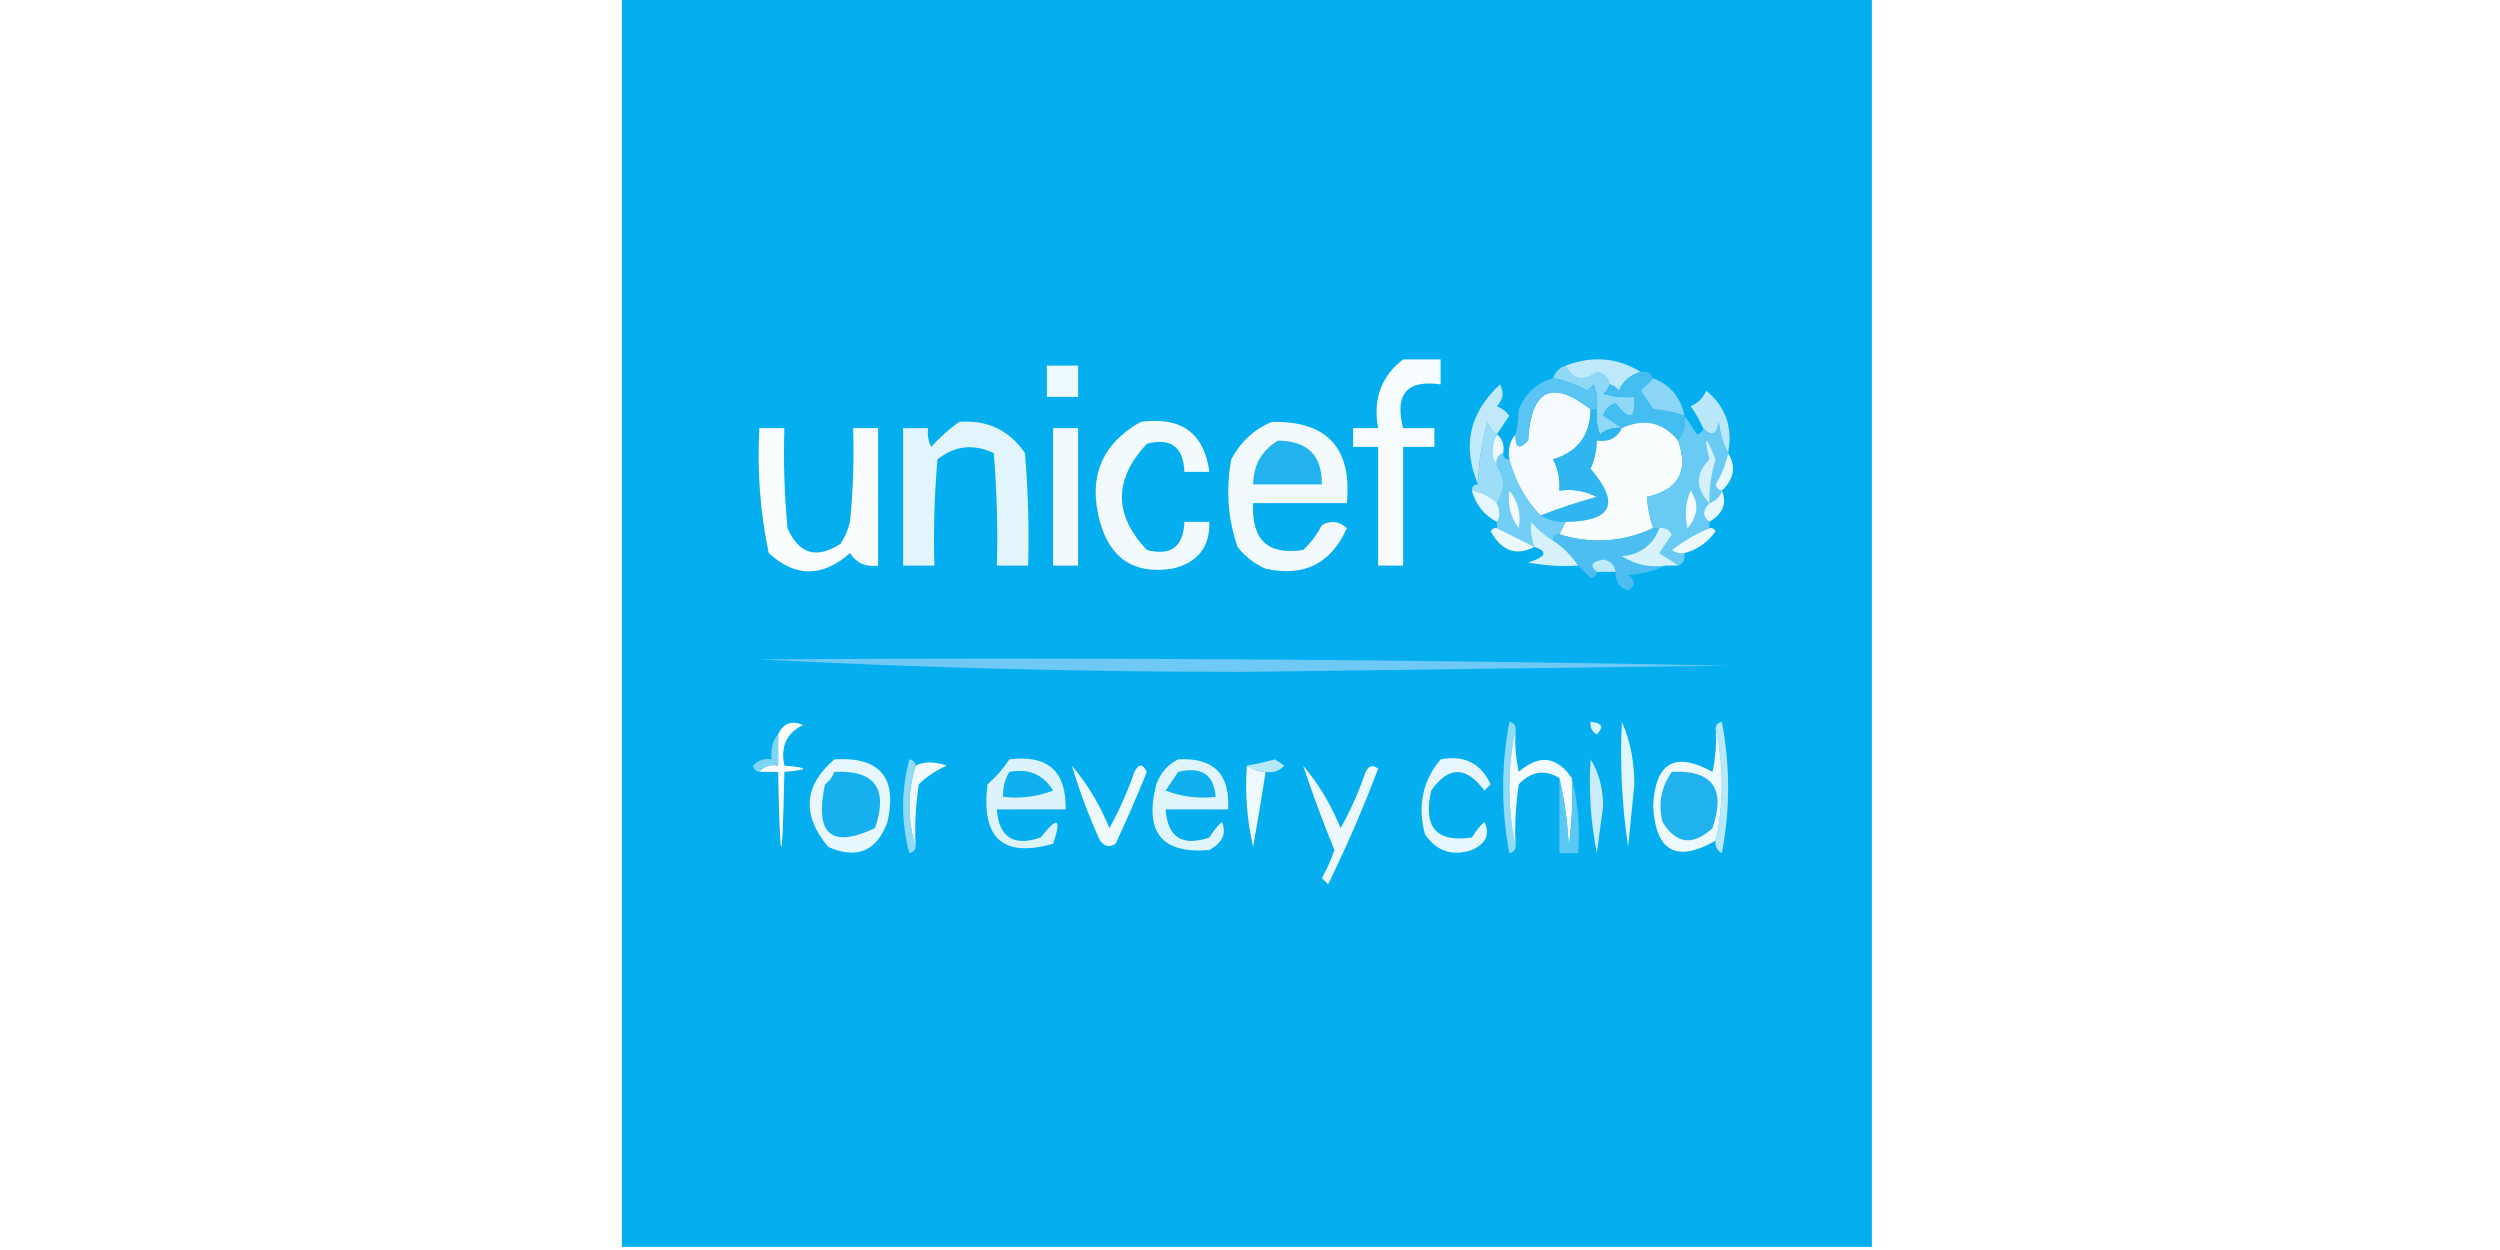
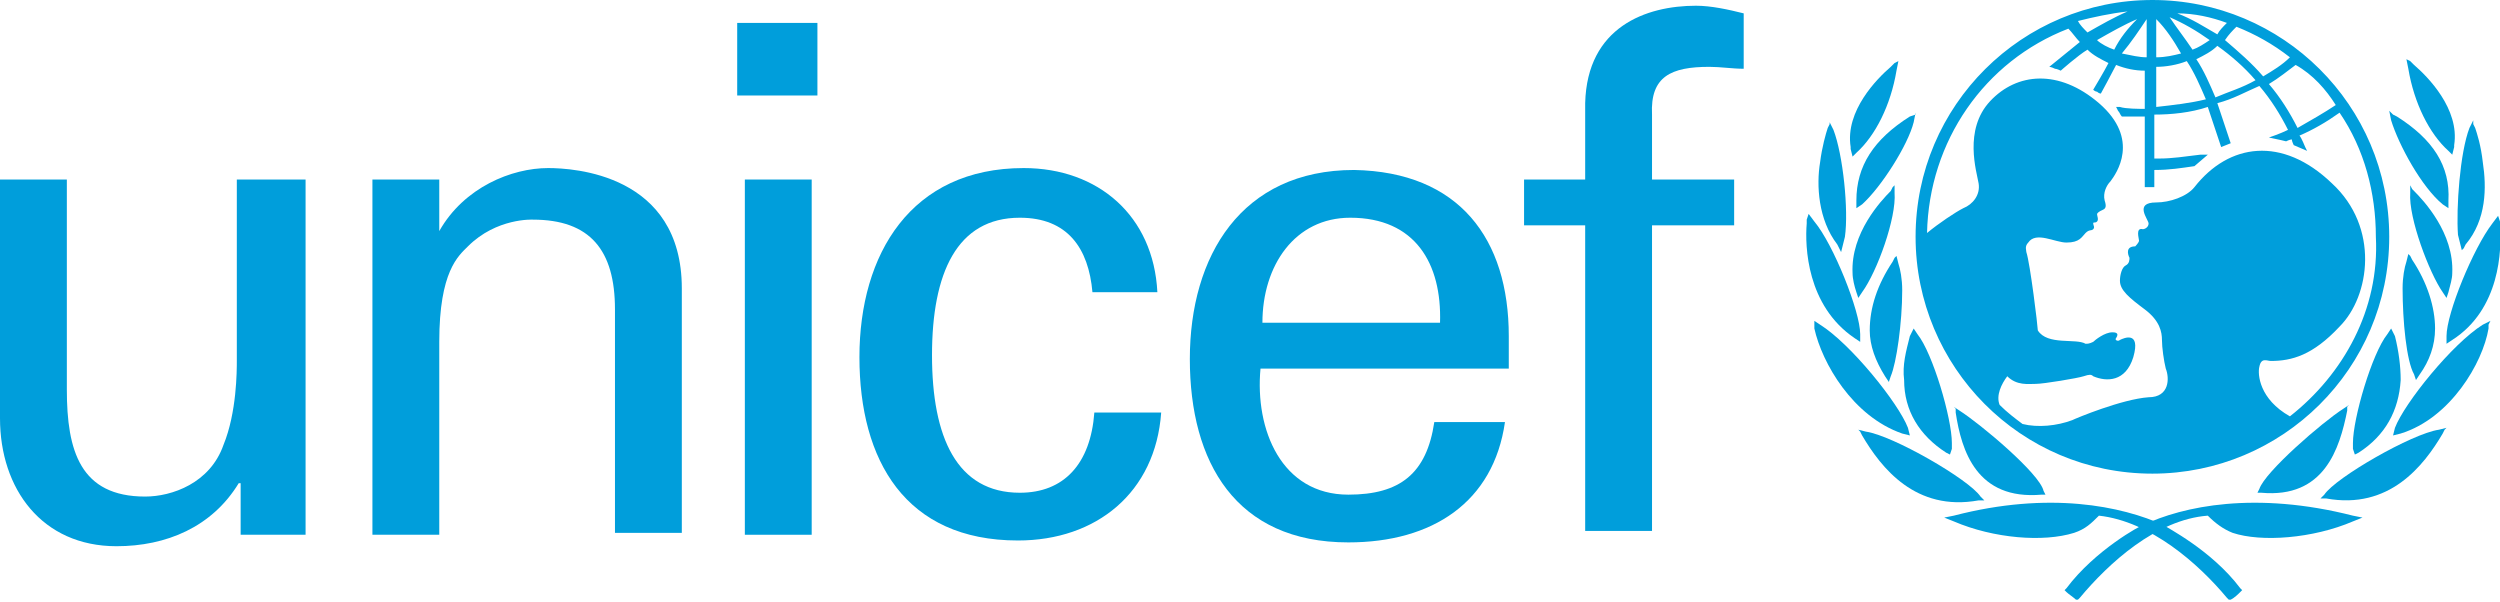
- <svg xmlns="http://www.w3.org/2000/svg" version="1.1" width="400px" height="200px" style="shape-rendering:geometricPrecision; text-rendering:geometricPrecision; image-rendering:optimizeQuality; fill-rule:evenodd; clip-rule:evenodd">
-   <g>
-     <path style="opacity:1" fill="#04aeef" d="M 99.5,-0.5 C 166.167,-0.5 232.833,-0.5 299.5,-0.5C 299.5,66.167 299.5,132.833 299.5,199.5C 232.833,199.5 166.167,199.5 99.5,199.5C 99.5,132.833 99.5,66.167 99.5,-0.5 Z" />
-   </g>
-   <g>
-     <path style="opacity:1" fill="#f7fcfe" d="M 224.5,57.5 C 226.5,57.5 228.5,57.5 230.5,57.5C 230.5,58.833 230.5,60.167 230.5,61.5C 225.094,60.735 223.094,63.069 224.5,68.5C 226.167,68.5 227.833,68.5 229.5,68.5C 229.5,69.5 229.5,70.5 229.5,71.5C 227.833,71.5 226.167,71.5 224.5,71.5C 224.5,77.833 224.5,84.167 224.5,90.5C 223.167,90.5 221.833,90.5 220.5,90.5C 220.5,84.167 220.5,77.833 220.5,71.5C 219.167,71.5 217.833,71.5 216.5,71.5C 216.5,70.5 216.5,69.5 216.5,68.5C 217.833,68.5 219.167,68.5 220.5,68.5C 219.656,63.862 220.989,60.195 224.5,57.5 Z" />
-   </g>
-   <g>
-     <path style="opacity:1" fill="#edf9fd" d="M 167.5,58.5 C 169.167,58.5 170.833,58.5 172.5,58.5C 172.5,60.167 172.5,61.833 172.5,63.5C 170.833,63.5 169.167,63.5 167.5,63.5C 167.5,61.833 167.5,60.167 167.5,58.5 Z" />
-   </g>
-   <g>
-     <path style="opacity:1" fill="#8fd9f7" d="M 250.5,58.5 C 251.654,60.803 253.321,61.137 255.5,59.5C 256.713,59.747 257.38,60.414 257.5,61.5C 257.389,62.117 257.056,62.617 256.5,63C 258.134,63.493 259.801,63.66 261.5,63.5C 261.738,67.099 260.738,67.433 258.5,64.5C 257.5,64.833 256.833,65.5 256.5,66.5C 257.602,67.176 258.602,67.842 259.5,68.5C 258.178,68.33 257.011,68.663 256,69.5C 255.51,68.207 255.343,66.873 255.5,65.5C 255.657,64.127 255.49,62.793 255,61.5C 254.667,61.833 254.333,62.167 254,62.5C 252.275,61.536 250.441,60.869 248.5,60.5C 248.833,59.5 249.5,58.833 250.5,58.5 Z" />
-   </g>
-   <g>
-     <path style="opacity:1" fill="#bee9fa" d="M 262.5,59.5 C 260.887,59.944 259.72,60.944 259,62.5C 258.617,61.944 258.117,61.611 257.5,61.5C 257.38,60.414 256.713,59.747 255.5,59.5C 253.321,61.137 251.654,60.803 250.5,58.5C 254.794,56.874 258.794,57.208 262.5,59.5 Z" />
-   </g>
-   <g>
-     <path style="opacity:1" fill="#f5fbfe" d="M 254.5,65.5 C 254.431,69.647 252.431,72.313 248.5,73.5C 249.309,75.071 249.643,76.738 249.5,78.5C 251.604,78.201 253.604,78.534 255.5,79.5C 252.344,80.384 249.344,81.384 246.5,82.5C 244.074,79.987 242.408,76.987 241.5,73.5C 241.232,71.901 241.566,70.568 242.5,69.5C 242.389,71.648 243.056,71.981 244.5,70.5C 244.973,62.3 248.306,60.634 254.5,65.5 Z" />
-   </g>
-   <g>
-     <path style="opacity:1" fill="#8cd5f6" d="M 264.5,60.5 C 267.261,61.593 268.927,63.593 269.5,66.5C 267.795,65.912 266.128,65.579 264.5,65.5C 263.833,64.5 263.167,63.5 262.5,62.5C 263.243,61.818 263.909,61.151 264.5,60.5 Z" />
-   </g>
-   <g>
-     <path style="opacity:1" fill="#2fb5f0" d="M 254.5,65.5 C 254.833,65.5 255.167,65.5 255.5,65.5C 255.343,66.873 255.51,68.207 256,69.5C 257.011,68.663 258.178,68.33 259.5,68.5C 258.713,70.104 257.38,70.771 255.5,70.5C 255.481,72.06 255.148,73.56 254.5,75C 259.293,80.583 257.96,83.417 250.5,83.5C 249.041,83.567 247.708,83.234 246.5,82.5C 249.344,81.384 252.344,80.384 255.5,79.5C 253.604,78.534 251.604,78.201 249.5,78.5C 249.643,76.738 249.309,75.071 248.5,73.5C 252.431,72.313 254.431,69.647 254.5,65.5 Z" />
-   </g>
-   <g>
-     <path style="opacity:1" fill="#c1e9fa" d="M 239.5,69.5 C 238.778,69.082 238.278,68.416 238,67.5C 237.04,71.056 236.54,74.389 236.5,77.5C 233.904,71.43 235.07,66.097 240,61.5C 240.684,62.784 240.517,63.95 239.5,65C 240.308,65.308 240.975,65.808 241.5,66.5C 240.807,67.518 240.141,68.518 239.5,69.5 Z" />
-   </g>
-   <g>
-     <path style="opacity:1" fill="#44bdf1" d="M 262.5,59.5 C 263.492,59.328 264.158,59.662 264.5,60.5C 263.909,61.151 263.243,61.818 262.5,62.5C 263.167,63.5 263.833,64.5 264.5,65.5C 266.128,65.579 267.795,65.912 269.5,66.5C 269.768,68.099 269.434,69.432 268.5,70.5C 266.056,67.544 263.056,66.877 259.5,68.5C 258.602,67.842 257.602,67.176 256.5,66.5C 256.833,65.5 257.5,64.833 258.5,64.5C 260.738,67.433 261.738,67.099 261.5,63.5C 259.801,63.66 258.134,63.493 256.5,63C 257.056,62.617 257.389,62.117 257.5,61.5C 258.117,61.611 258.617,61.944 259,62.5C 259.72,60.944 260.887,59.944 262.5,59.5 Z" />
-   </g>
-   <g>
-     <path style="opacity:1" fill="#bbe7fa" d="M 276.5,72.5 C 275.698,71.048 275.198,69.382 275,67.5C 274.658,69.619 273.825,69.953 272.5,68.5C 271.972,67.279 271.305,66.113 270.5,65C 271.667,64.5 272.5,63.667 273,62.5C 276.118,65.07 277.285,68.404 276.5,72.5 Z" />
-   </g>
-   <g>
-     <path style="opacity:1" fill="#5ac4f3" d="M 248.5,60.5 C 250.441,60.869 252.275,61.536 254,62.5C 254.333,62.167 254.667,61.833 255,61.5C 255.49,62.793 255.657,64.127 255.5,65.5C 255.167,65.5 254.833,65.5 254.5,65.5C 248.306,60.634 244.973,62.3 244.5,70.5C 243.056,71.981 242.389,71.648 242.5,69.5C 242.771,68.448 242.938,67.115 243,65.5C 244.076,62.921 245.909,61.254 248.5,60.5 Z" />
-   </g>
-   <g>
-     <path style="opacity:1" fill="#f9fdfe" d="M 268.5,70.5 C 270.213,75.409 268.546,78.409 263.5,79.5C 263.629,81.216 263.962,82.883 264.5,84.5C 259.672,86.748 254.672,87.082 249.5,85.5C 249.833,84.833 250.167,84.167 250.5,83.5C 257.96,83.417 259.293,80.583 254.5,75C 255.148,73.56 255.481,72.06 255.5,70.5C 257.38,70.771 258.713,70.104 259.5,68.5C 263.056,66.877 266.056,67.544 268.5,70.5 Z" />
-   </g>
-   <g>
-     <path style="opacity:1" fill="#fafdfe" d="M 121.5,68.5 C 122.833,68.5 124.167,68.5 125.5,68.5C 125.334,73.844 125.501,79.177 126,84.5C 127.816,88.663 130.649,89.496 134.5,87C 135.191,85.933 135.691,84.766 136,83.5C 136.499,78.511 136.666,73.511 136.5,68.5C 137.833,68.5 139.167,68.5 140.5,68.5C 140.5,75.833 140.5,83.167 140.5,90.5C 138.549,90.773 137.049,90.107 136,88.5C 131.591,92.393 127.258,92.393 123,88.5C 121.623,81.924 121.123,75.257 121.5,68.5 Z" />
-   </g>
-   <g>
-     <path style="opacity:1" fill="#e2f5fc" d="M 153.5,67.5 C 157.987,67.161 161.487,68.827 164,72.5C 164.499,78.491 164.666,84.491 164.5,90.5C 162.833,90.5 161.167,90.5 159.5,90.5C 159.666,84.491 159.499,78.491 159,72.5C 155.76,70.964 152.76,71.297 150,73.5C 149.501,79.157 149.334,84.824 149.5,90.5C 147.833,90.5 146.167,90.5 144.5,90.5C 144.5,83.167 144.5,75.833 144.5,68.5C 145.833,68.5 147.167,68.5 148.5,68.5C 148.351,69.552 148.517,70.552 149,71.5C 150.397,69.93 151.897,68.596 153.5,67.5 Z" />
-   </g>
-   <g>
-     <path style="opacity:1" fill="#f2fafe" d="M 168.5,68.5 C 169.833,68.5 171.167,68.5 172.5,68.5C 172.5,75.833 172.5,83.167 172.5,90.5C 171.167,90.5 169.833,90.5 168.5,90.5C 168.5,83.167 168.5,75.833 168.5,68.5 Z" />
-   </g>
-   <g>
-     <path style="opacity:1" fill="#f2fafe" d="M 182.5,67.5 C 189,66.622 192.667,69.288 193.5,75.5C 192.167,75.5 190.833,75.5 189.5,75.5C 189.348,71.513 187.348,70.013 183.5,71C 178.176,76.712 178.176,82.378 183.5,88C 187.348,88.987 189.348,87.487 189.5,83.5C 190.833,83.5 192.167,83.5 193.5,83.5C 193.601,87.575 191.601,90.075 187.5,91C 181.48,91.904 177.646,89.404 176,83.5C 174.062,76.389 176.229,71.056 182.5,67.5 Z" />
-   </g>
-   <g>
-     <path style="opacity:1" fill="#f2fafe" d="M 203.5,67.5 C 212.34,67.341 216.34,71.674 215.5,80.5C 210.5,80.5 205.5,80.5 200.5,80.5C 200.206,86.377 202.872,88.877 208.5,88C 209.743,86.846 210.743,85.512 211.5,84C 212.944,83.219 214.277,83.386 215.5,84.5C 212.978,90.18 208.644,92.346 202.5,91C 200.714,90.216 199.214,89.049 198,87.5C 196.455,82.953 196.121,78.287 197,73.5C 198.494,70.686 200.66,68.686 203.5,67.5 Z" />
-   </g>
-   <g>
-     <path style="opacity:1" fill="#22b3ef" d="M 204.5,70.5 C 209.212,70.545 211.545,72.878 211.5,77.5C 207.833,77.5 204.167,77.5 200.5,77.5C 200.571,74.348 201.905,72.014 204.5,70.5 Z" />
-   </g>
-   <g>
-     <path style="opacity:1" fill="#eef9fd" d="M 239.5,69.5 C 240.404,70.209 240.737,71.209 240.5,72.5C 239.662,72.842 239.328,73.508 239.5,74.5C 238.506,73.001 238.506,71.334 239.5,69.5 Z" />
-   </g>
-   <g>
-     <path style="opacity:1" fill="#9eddf8" d="M 239.5,69.5 C 238.506,71.334 238.506,73.001 239.5,74.5C 240.833,76.5 240.833,78.5 239.5,80.5C 238.395,79.4 237.062,78.733 235.5,78.5C 235.5,77.833 235.833,77.5 236.5,77.5C 236.54,74.389 237.04,71.056 238,67.5C 238.278,68.416 238.778,69.082 239.5,69.5 Z" />
-   </g>
-   <g>
-     <path style="opacity:1" fill="#69cbf4" d="M 269.5,66.5 C 270.158,67.398 270.824,68.398 271.5,69.5C 272.107,69.376 272.44,69.043 272.5,68.5C 273.825,69.953 274.658,69.619 275,67.5C 275.198,69.382 275.698,71.048 276.5,72.5C 276.123,74.258 275.456,75.925 274.5,77.5C 274.624,78.107 274.957,78.44 275.5,78.5C 275.167,79.5 274.5,80.167 273.5,80.5C 272.375,81.652 272.375,82.652 273.5,83.5C 273.5,83.833 273.5,84.167 273.5,84.5C 271.364,85.403 269.364,86.569 267.5,88C 268.094,88.464 268.761,88.631 269.5,88.5C 269.672,89.492 269.338,90.158 268.5,90.5C 267.602,89.842 266.602,89.176 265.5,88.5C 266.167,87.5 266.833,86.5 267.5,85.5C 267.043,84.703 266.376,84.369 265.5,84.5C 265.167,84.5 264.833,84.5 264.5,84.5C 263.962,82.883 263.629,81.216 263.5,79.5C 268.546,78.409 270.213,75.409 268.5,70.5C 269.434,69.432 269.768,68.099 269.5,66.5 Z" />
-   </g>
-   <g>
-     <path style="opacity:1" fill="#eaf8fd" d="M 276.5,72.5 C 277.808,74.638 277.475,76.638 275.5,78.5C 274.957,78.44 274.624,78.107 274.5,77.5C 275.456,75.925 276.123,74.258 276.5,72.5 Z" />
-   </g>
-   <g>
-     <path style="opacity:1" fill="#d5f0fc" d="M 273.5,80.5 C 271.26,78.136 271.26,75.803 273.5,73.5C 272.573,69.555 272.906,69.555 274.5,73.5C 273.777,75.782 273.443,78.115 273.5,80.5 Z" />
-   </g>
-   <g>
-     <path style="opacity:1" fill="#f5fbfe" d="M 270.5,78.5 C 271.874,80.517 271.707,82.517 270,84.5C 269.51,82.455 269.677,80.455 270.5,78.5 Z" />
-   </g>
-   <g>
-     <path style="opacity:1" fill="#e8f7fd" d="M 275.5,78.5 C 276.349,80.51 275.682,82.177 273.5,83.5C 272.375,82.652 272.375,81.652 273.5,80.5C 274.5,80.167 275.167,79.5 275.5,78.5 Z" />
-   </g>
-   <g>
-     <path style="opacity:1" fill="#e5f6fc" d="M 235.5,78.5 C 237.062,78.733 238.395,79.4 239.5,80.5C 240.116,81.798 240.116,82.798 239.5,83.5C 237.457,82.421 236.124,80.754 235.5,78.5 Z" />
-   </g>
-   <g>
-     <path style="opacity:1" fill="#72cef5" d="M 240.5,72.5 C 240.5,73.167 240.833,73.5 241.5,73.5C 242.408,76.987 244.074,79.987 246.5,82.5C 247.708,83.234 249.041,83.567 250.5,83.5C 250.167,84.167 249.833,84.833 249.5,85.5C 248.833,85.5 248.5,85.833 248.5,86.5C 247.206,85.71 246.039,84.71 245,83.5C 244.805,84.819 244.972,86.153 245.5,87.5C 243.5,86.5 241.5,85.5 239.5,84.5C 239.5,84.167 239.5,83.833 239.5,83.5C 240.116,82.798 240.116,81.798 239.5,80.5C 240.833,78.5 240.833,76.5 239.5,74.5C 239.328,73.508 239.662,72.842 240.5,72.5 Z" />
-   </g>
-   <g>
-     <path style="opacity:1" fill="#f6fbfe" d="M 241.5,78.5 C 242.905,80.225 243.405,82.225 243,84.5C 241.681,82.751 241.181,80.751 241.5,78.5 Z" />
-   </g>
-   <g>
-     <path style="opacity:1" fill="#edf8fd" d="M 239.5,84.5 C 241.5,85.5 243.5,86.5 245.5,87.5C 242.589,89.008 240.256,88.175 238.5,85C 238.728,84.601 239.062,84.435 239.5,84.5 Z" />
-   </g>
-   <g>
-     <path style="opacity:1" fill="#4ebef2" d="M 264.5,84.5 C 264.833,84.5 265.167,84.5 265.5,84.5C 264.464,87.194 262.464,88.694 259.5,89C 261.594,90.352 263.927,90.852 266.5,90.5C 264.708,91.309 262.708,91.809 260.5,92C 261.711,92.893 261.711,93.726 260.5,94.5C 259.081,93.995 258.415,92.995 258.5,91.5C 258.38,90.414 257.713,89.747 256.5,89.5C 254.582,89.861 254.249,90.528 255.5,91.5C 255.44,92.043 255.107,92.376 254.5,92.5C 253.818,91.757 253.151,91.091 252.5,90.5C 251.467,88.915 250.134,87.581 248.5,86.5C 248.5,85.833 248.833,85.5 249.5,85.5C 254.672,87.082 259.672,86.748 264.5,84.5 Z" />
-   </g>
-   <g>
-     <path style="opacity:1" fill="#eef9fd" d="M 273.5,84.5 C 273.938,84.435 274.272,84.601 274.5,85C 273.211,86.802 271.544,87.969 269.5,88.5C 268.761,88.631 268.094,88.464 267.5,88C 269.364,86.569 271.364,85.403 273.5,84.5 Z" />
-   </g>
-   <g>
-     <path style="opacity:1" fill="#d8f2fc" d="M 248.5,86.5 C 250.134,87.581 251.467,88.915 252.5,90.5C 249.813,90.664 247.146,90.497 244.5,90C 247.402,89.081 247.735,88.248 245.5,87.5C 244.972,86.153 244.805,84.819 245,83.5C 246.039,84.71 247.206,85.71 248.5,86.5 Z" />
-   </g>
-   <g>
-     <path style="opacity:1" fill="#d8f2fc" d="M 265.5,84.5 C 266.376,84.369 267.043,84.703 267.5,85.5C 266.833,86.5 266.167,87.5 265.5,88.5C 266.602,89.176 267.602,89.842 268.5,90.5C 267.833,90.5 267.167,90.5 266.5,90.5C 263.927,90.852 261.594,90.352 259.5,89C 262.464,88.694 264.464,87.194 265.5,84.5 Z" />
-   </g>
-   <g>
-     <path style="opacity:1" fill="#beeafa" d="M 258.5,91.5 C 257.5,91.5 256.5,91.5 255.5,91.5C 254.249,90.528 254.582,89.861 256.5,89.5C 257.713,89.747 258.38,90.414 258.5,91.5 Z" />
-   </g>
-   <g>
-     <path style="opacity:1" fill="#6ecaf4" d="M 121.5,105.5 C 173.171,105.167 224.838,105.5 276.5,106.5C 250.667,106.833 224.833,107.167 199,107.5C 172.825,107.5 146.991,106.833 121.5,105.5 Z" />
-   </g>
-   <g>
-     <path style="opacity:1" fill="#fdfefe" d="M 121.5,123.5 C 122.209,122.596 123.209,122.263 124.5,122.5C 124.5,120.833 124.5,119.167 124.5,117.5C 125.314,115.727 126.648,115.227 128.5,116C 125.855,117.287 124.855,119.453 125.5,122.5C 129.5,122.833 129.5,123.167 125.5,123.5C 125.167,139.5 124.833,139.5 124.5,123.5C 123.5,123.5 122.5,123.5 121.5,123.5 Z" />
-   </g>
-   <g>
-     <path style="opacity:1" fill="#91dbf7" d="M 242.5,116.5 C 241.167,122.833 241.167,129.167 242.5,135.5C 242.44,136.043 242.107,136.376 241.5,136.5C 240.167,129.5 240.167,122.5 241.5,115.5C 242.107,115.624 242.44,115.957 242.5,116.5 Z" />
-   </g>
-   <g>
-     <path style="opacity:1" fill="#f4fbfe" d="M 242.5,116.5 C 242.337,118.857 242.503,121.19 243,123.5C 246.258,120.654 249.092,120.987 251.5,124.5C 251.665,128.182 251.499,131.848 251,135.5C 250.823,131.644 250.323,127.977 249.5,124.5C 247.183,123.058 245.016,123.392 243,125.5C 242.502,128.817 242.335,132.15 242.5,135.5C 241.167,129.167 241.167,122.833 242.5,116.5 Z" />
-   </g>
-   <g>
-     <path style="opacity:1" fill="#def3fc" d="M 254.5,115.5 C 256.337,115.639 256.67,116.306 255.5,117.5C 254.702,117.043 254.369,116.376 254.5,115.5 Z" />
-   </g>
-   <g>
-     <path style="opacity:1" fill="#e0f5fc" d="M 259.5,115.5 C 260.82,118.428 261.486,121.761 261.5,125.5C 261.167,128.833 260.833,132.167 260.5,135.5C 259.503,128.866 259.17,122.2 259.5,115.5 Z" />
-   </g>
-   <g>
-     <path style="opacity:1" fill="#b9e8fa" d="M 274.5,116.5 C 274.56,115.957 274.893,115.624 275.5,115.5C 276.833,122.5 276.833,129.5 275.5,136.5C 274.702,136.043 274.369,135.376 274.5,134.5C 275.833,128.5 275.833,122.5 274.5,116.5 Z" />
-   </g>
-   <g>
-     <path style="opacity:1" fill="#7fd5f6" d="M 124.5,117.5 C 124.5,119.167 124.5,120.833 124.5,122.5C 123.209,122.263 122.209,122.596 121.5,123.5C 120.957,123.44 120.624,123.107 120.5,122.5C 121.325,121.614 122.325,121.281 123.5,121.5C 123.232,119.901 123.566,118.568 124.5,117.5 Z" />
-   </g>
-   <g>
-     <path style="opacity:1" fill="#f1fafe" d="M 146.5,135.5 C 145.167,131.167 145.167,126.833 146.5,122.5C 147.838,121.816 149.504,121.816 151.5,122.5C 149.807,123.228 148.307,124.228 147,125.5C 146.502,128.817 146.335,132.15 146.5,135.5 Z" />
-   </g>
-   <g>
-     <path style="opacity:1" fill="#edf9fd" d="M 199.5,122.5 C 200.391,123.11 201.391,123.443 202.5,123.5C 201.894,127.459 201.227,131.459 200.5,135.5C 199.508,131.217 199.174,126.884 199.5,122.5 Z" />
-   </g>
-   <g>
-     <path style="opacity:1" fill="#b8e7fa" d="M 199.5,122.5 C 200.902,122.264 202.402,121.93 204,121.5C 204.5,121.833 205,122.167 205.5,122.5C 204.675,123.386 203.675,123.719 202.5,123.5C 201.391,123.443 200.391,123.11 199.5,122.5 Z" />
-   </g>
-   <g>
-     <path style="opacity:1" fill="#cbedfb" d="M 254.5,121.5 C 255.809,123.571 256.475,126.071 256.5,129C 256.167,131.5 255.833,134 255.5,136.5C 254.506,131.544 254.173,126.544 254.5,121.5 Z" />
-   </g>
-   <g>
-     <path style="opacity:1" fill="#e7f7fd" d="M 133.5,121.5 C 140.771,121.036 143.604,124.369 142,131.5C 140.274,136.214 137.108,137.547 132.5,135.5C 128.248,130.388 128.581,125.722 133.5,121.5 Z" />
-   </g>
-   <g>
-     <path style="opacity:1" fill="#16b0ef" d="M 133.5,123.5 C 139.997,123.18 142.164,126.18 140,132.5C 132.962,135.813 130.295,133.479 132,125.5C 132.717,124.956 133.217,124.289 133.5,123.5 Z" />
-   </g>
-   <g>
-     <path style="opacity:1" fill="#91dbf7" d="M 146.5,122.5 C 145.167,126.833 145.167,131.167 146.5,135.5C 146.44,136.043 146.107,136.376 145.5,136.5C 144.167,131.5 144.167,126.5 145.5,121.5C 146.107,121.624 146.44,121.957 146.5,122.5 Z" />
-   </g>
-   <g>
-     <path style="opacity:1" fill="#e7f6fd" d="M 230.5,121.5 C 234.271,120.774 236.937,122.107 238.5,125.5C 238.167,125.833 237.833,126.167 237.5,126.5C 234.574,122.538 231.741,122.538 229,126.5C 227.641,132.343 229.808,134.843 235.5,134C 236.047,133.075 236.713,132.242 237.5,131.5C 238.443,133.47 237.776,134.97 235.5,136C 232.364,137.041 229.864,136.207 228,133.5C 226.773,128.938 227.607,124.938 230.5,121.5 Z" />
-   </g>
-   <g>
-     <path style="opacity:1" fill="#5bc8f4" d="M 249.5,124.5 C 250.323,127.977 250.823,131.644 251,135.5C 251.499,131.848 251.665,128.182 251.5,124.5C 252.483,128.298 252.817,132.298 252.5,136.5C 251.5,136.5 250.5,136.5 249.5,136.5C 249.5,132.5 249.5,128.5 249.5,124.5 Z" />
-   </g>
-   <g>
-     <path style="opacity:1" fill="#ddf3fc" d="M 161.5,121.5 C 167.639,120.726 170.639,123.392 170.5,129.5C 166.833,129.5 163.167,129.5 159.5,129.5C 159.822,133.976 162.156,135.476 166.5,134C 169.23,130.541 169.896,130.874 168.5,135C 160.44,137.284 156.94,134.117 158,125.5C 159.376,124.295 160.542,122.962 161.5,121.5 Z" />
-   </g>
-   <g>
-     <path style="opacity:1" fill="#0eb0ef" d="M 161.5,123.5 C 164.596,122.907 166.929,123.907 168.5,126.5C 165.914,127.48 163.247,127.813 160.5,127.5C 160.433,126.041 160.766,124.708 161.5,123.5 Z" />
-   </g>
-   <g>
-     <path style="opacity:1" fill="#edf9fd" d="M 171.5,122.5 C 173.96,125.397 175.96,128.731 177.5,132.5C 179.103,129.627 180.436,126.627 181.5,123.5C 182.167,122.167 182.833,122.167 183.5,123.5C 181.927,127.392 180.26,131.225 178.5,135C 177.551,135.617 176.718,135.451 176,134.5C 174.209,130.589 172.709,126.589 171.5,122.5 Z" />
-   </g>
-   <g>
-     <path style="opacity:1" fill="#e0f4fc" d="M 188.5,121.5 C 194.167,121.167 196.833,123.833 196.5,129.5C 193.167,129.5 189.833,129.5 186.5,129.5C 186.822,133.976 189.156,135.476 193.5,134C 194.047,133.075 194.713,132.242 195.5,131.5C 196.282,133.329 195.616,134.829 193.5,136C 185.885,136.659 183.051,133.159 185,125.5C 185.69,123.65 186.856,122.316 188.5,121.5 Z" />
-   </g>
-   <g>
-     <path style="opacity:1" fill="#10b0ef" d="M 188.5,123.5 C 192.241,122.599 194.241,123.932 194.5,127.5C 191.753,127.813 189.086,127.48 186.5,126.5C 187.193,125.482 187.859,124.482 188.5,123.5 Z" />
-   </g>
-   <g>
-     <path style="opacity:1" fill="#edf9fd" d="M 274.5,116.5 C 275.833,122.5 275.833,128.5 274.5,134.5C 268.246,138.088 264.912,136.255 264.5,129C 264.817,121.997 267.983,120.163 274,123.5C 274.497,121.19 274.663,118.857 274.5,116.5 Z" />
-   </g>
-   <g>
-     <path style="opacity:1" fill="#20b2ef" d="M 267.5,123.5 C 273.997,123.18 276.164,126.18 274,132.5C 270.844,135.399 268.178,135.065 266,131.5C 265.282,128.593 265.782,125.926 267.5,123.5 Z" />
-   </g>
-   <g>
-     <path style="opacity:1" fill="#ecf8fd" d="M 208.5,122.5 C 210.96,125.397 212.96,128.731 214.5,132.5C 216.103,129.627 217.436,126.627 218.5,123.5C 219.002,122.479 219.668,122.312 220.5,123C 218.127,129.283 215.46,135.45 212.5,141.5C 212.167,141.167 211.833,140.833 211.5,140.5C 212.304,139.059 212.971,137.559 213.5,136C 211.674,131.523 210.007,127.023 208.5,122.5 Z" />
-   </g>
+ <svg xmlns="http://www.w3.org/2000/svg" version="1.1" id="Layer_1" x="0px" y="0px" viewBox="0 0 130.9 31.5" enable-background="new 0 0 130.9 31.5" xml:space="preserve">
+   <path fill="#009edb" d="M112.7,0c-6.8,0-12.4,5.5-12.4,12.4c0,6.8,5.5,12.4,12.4,12.4c6.8,0,12.4-5.5,12.4-12.4  C125.1,5.5,119.5,0,112.7,0 M122.3,5.5c-0.6,0.4-1.3,0.8-2,1.2c-0.4-0.8-0.9-1.6-1.5-2.3c0.5-0.3,1-0.7,1.4-1  C121.1,3.9,121.8,4.7,122.3,5.5 M117.1,1.4c1,0.4,1.9,0.9,2.8,1.6c-0.4,0.4-0.9,0.7-1.4,1c-0.6-0.7-1.3-1.3-2-1.9  C116.7,1.8,116.9,1.6,117.1,1.4 M118.1,4.2c-0.7,0.4-1.4,0.6-2.1,0.9c-0.3-0.7-0.6-1.4-1-2c0.4-0.2,0.8-0.4,1.1-0.7  C116.8,2.9,117.5,3.5,118.1,4.2 M116.6,1.2c-0.2,0.2-0.4,0.4-0.5,0.6c-0.7-0.4-1.3-0.8-2.1-1.1C114.9,0.7,115.8,0.9,116.6,1.2   M115.7,2.1c-0.3,0.2-0.6,0.4-0.9,0.5c-0.4-0.6-0.8-1.1-1.2-1.7C114.3,1.2,115,1.6,115.7,2.1 M112.9,1c0.5,0.5,0.9,1.1,1.3,1.8  c-0.4,0.1-0.8,0.2-1.3,0.2V1z M112.9,3.5c0.5,0,1.1-0.1,1.6-0.3c0.4,0.6,0.7,1.3,1,2c-0.8,0.2-1.7,0.3-2.6,0.4V3.5z M112.4,1v2  c-0.4,0-0.8-0.1-1.3-0.2C111.6,2.2,112,1.6,112.4,1 M110.7,2.6c-0.3-0.1-0.7-0.3-0.9-0.5c0.7-0.4,1.4-0.8,2.1-1.1  C111.4,1.5,111,2,110.7,2.6 M111.4,0.6c-0.7,0.3-1.4,0.7-2.1,1.1c-0.2-0.2-0.4-0.4-0.5-0.6C109.6,0.9,110.5,0.7,111.4,0.6   M119.9,21.8c-1.6-0.9-1.7-2.2-1.6-2.6c0.1-0.5,0.4-0.3,0.6-0.3c1.1,0,2.2-0.3,3.6-1.8c1.6-1.6,2.1-5.2-0.4-7.5  c-2.6-2.5-5.4-2.1-7.2,0.2c-0.4,0.5-1.3,0.8-2,0.8c-1.2,0-0.4,0.9-0.4,1.1c0,0.2-0.2,0.3-0.3,0.3c-0.4-0.1-0.2,0.5-0.2,0.6  s-0.2,0.3-0.2,0.3c-0.5,0-0.4,0.4-0.3,0.6c0,0.1,0,0.3-0.2,0.4c-0.2,0.1-0.3,0.5-0.3,0.8c0,0.5,0.5,0.9,1.3,1.5  c0.8,0.6,0.9,1.2,0.9,1.6c0,0.4,0.1,1.1,0.2,1.5c0.2,0.5,0.2,1.5-0.9,1.5c-1.4,0.1-3.8,1.1-4,1.2c-0.8,0.3-1.8,0.4-2.6,0.2  c-0.4-0.3-0.8-0.6-1.2-1c-0.2-0.5,0.1-1.1,0.4-1.5c0.5,0.5,1.1,0.4,1.5,0.4c0.4,0,2.2-0.3,2.5-0.4c0.3-0.1,0.4-0.1,0.5,0  c0.7,0.3,1.7,0.3,2.1-1c0.4-1.4-0.5-1-0.7-0.9c-0.1,0.1-0.3,0-0.2-0.1c0.2-0.3-0.1-0.3-0.2-0.3c-0.4,0-0.9,0.4-1,0.5  c-0.2,0.1-0.3,0.1-0.4,0.1c-0.5-0.3-2,0.1-2.5-0.7c0-0.2-0.4-3.5-0.6-4.1c0-0.1-0.1-0.3,0.1-0.5c0.4-0.6,1.4,0,2,0  c0.7,0,0.8-0.3,1-0.5c0.2-0.2,0.3-0.1,0.4-0.2c0.1-0.1,0-0.2,0-0.3c0-0.1,0.1,0,0.2-0.1c0.1-0.1,0-0.3,0-0.4  c0.2-0.3,0.6-0.1,0.4-0.7c-0.1-0.4,0.1-0.8,0.3-1c0.3-0.4,1.6-2.2-0.6-4.1c-2.1-1.8-4.3-1.6-5.7-0.1c-1.4,1.5-0.7,3.7-0.6,4.3  c0.1,0.6-0.3,1.1-0.8,1.3c-0.4,0.2-1.3,0.8-1.9,1.3c0.1-4.8,3-9,7.4-10.7c0.2,0.2,0.4,0.5,0.6,0.7c-0.5,0.4-1.6,1.3-1.6,1.3  s0.1,0,0.3,0.1c0.1,0,0.3,0.1,0.3,0.1s0.9-0.8,1.4-1.1c0.3,0.3,0.7,0.5,1.1,0.7c-0.2,0.4-0.8,1.4-0.8,1.4s0.1,0.1,0.2,0.1  c0.1,0.1,0.2,0.1,0.2,0.1s0.6-1.1,0.8-1.5c0.5,0.2,1,0.3,1.5,0.3v2c-0.3,0-1,0-1.3-0.1l-0.2,0l0.1,0.2c0.1,0.1,0.1,0.2,0.2,0.3l0,0  l0,0c0.2,0,0.9,0,1.2,0v3.7h0.5V8.9c0.8,0,1.4-0.1,2.1-0.2l0,0l0.7-0.6l-0.4,0c-0.8,0.1-1.5,0.2-2.1,0.2c0,0-0.2,0-0.3,0V6  c0.9,0,1.9-0.1,2.8-0.4c0.2,0.6,0.7,2.1,0.7,2.1l0.5-0.2c0,0-0.5-1.5-0.7-2.1c0.8-0.2,1.5-0.6,2.2-0.9c0.6,0.7,1.1,1.5,1.5,2.3  c-0.4,0.2-1,0.4-1,0.4c0.5,0.1,0.9,0.2,0.9,0.2s0.2-0.1,0.3-0.1c0,0.1,0.1,0.3,0.1,0.3l0.7,0.3l-0.1-0.2c0,0-0.2-0.5-0.3-0.6  c0.7-0.3,1.4-0.7,2.1-1.2c1.3,1.9,1.9,4.2,1.9,6.5C124.6,16.2,122.7,19.6,119.9,21.8" />
+   <path fill="#009edb" d="M99.2,3.3L99,3.5c-0.7,0.6-2.4,2.3-2.1,4.2c0,0,0,0.1,0,0.1c0,0,0.1,0.4,0.1,0.4l0.2-0.2  c1-0.9,1.8-2.5,2.1-4.3l0.1-0.5L99.2,3.3z" />
+   <path fill="#009edb" d="M95.8,6.5l-0.1,0.2c-0.1,0.3-0.3,1-0.4,1.8c-0.2,1.2-0.1,3,0.9,4.3c0,0,0.1,0.2,0.1,0.2l0.1,0.2l0.2-0.8  c0.2-1.4-0.1-4.3-0.6-5.6l-0.2-0.4L95.8,6.5z" />
+   <path fill="#009edb" d="M94.6,11.5l0,0.2c-0.1,1.2,0,4.3,2.5,6c0,0,0.3,0.2,0.3,0.2l0-0.4c0-1.2-1.4-4.7-2.4-5.9l-0.3-0.4L94.6,11.5  z" />
+   <path fill="#009edb" d="M95,17l0,0.2c0.4,1.8,2,4.6,4.6,5.5l0.4,0.1l-0.1-0.4c-0.5-1.3-3-4.4-4.6-5.4L95,16.8L95,17z" />
+   <path fill="#009edb" d="M100.3,6L100,6.1c-1.9,1.2-2.8,2.6-2.8,4.4l0,0.4l0.3-0.2c1-0.9,2.4-3.1,2.7-4.3l0.1-0.5L100.3,6z" />
+   <path fill="#009edb" d="M99.1,9.8L99,10c-0.5,0.5-2.1,2.2-2,4.3c0,0.3,0.1,0.7,0.2,1l0.1,0.3l0.2-0.3c0.8-1.1,1.8-3.9,1.7-5.2l0-0.4  L99.1,9.8z" />
+   <path fill="#009edb" d="M99.2,13.5l-0.1,0.2c-0.8,1.2-1.2,2.4-1.2,3.6c0,0.8,0.3,1.6,0.8,2.4l0.2,0.3l0.1-0.3  c0.3-0.7,0.6-2.8,0.6-4.5c0-0.6-0.1-1.1-0.2-1.4l-0.1-0.4L99.2,13.5z" />
+   <path fill="#009edb" d="M100.1,17.4l-0.1,0.2c-0.2,0.8-0.4,1.5-0.3,2.3c0,1.6,0.8,2.9,2.2,3.8l0.2,0.1l0.1-0.3c0,0,0-0.3,0-0.3  c0-1.3-1-4.7-1.8-5.7l-0.2-0.3L100.1,17.4z" />
+   <path fill="#009edb" d="M97.4,22.6l0.1,0.2c1,1.7,2.8,4,6.1,3.4l0.3,0l-0.2-0.2c-0.6-0.9-4.6-3.2-6-3.4l-0.4-0.1L97.4,22.6z" />
+   <path fill="#009edb" d="M102.3,27L102.3,27l-0.5,0.1l0.5,0.2c2.1,0.9,4.7,1.1,6.3,0.6c0.6-0.2,0.9-0.5,1.3-0.9  c2.7,0.3,5.2,2.5,6.7,4.3c0,0,0.1,0.1,0.1,0.1l0.1,0c0.2-0.1,0.4-0.3,0.5-0.4l0.1-0.1l-0.1-0.1c-1.5-2-3.9-3.2-4-3.3  C111.1,26.5,107.3,25.7,102.3,27" />
+   <path fill="#009edb" d="M102.4,21.4l0,0.2c0.3,2,1.1,4.6,4.5,4.3l0.2,0l-0.1-0.2c-0.2-0.9-3.3-3.5-4.4-4.2l-0.3-0.2L102.4,21.4z" />
+   <path fill="#009edb" d="M126,3.1l0.1,0.5c0.3,1.8,1.1,3.4,2.1,4.3l0.2,0.2c0,0,0.1-0.4,0.1-0.4c0,0,0-0.1,0-0.1  c0.3-1.9-1.4-3.6-2.1-4.2l-0.2-0.2L126,3.1z" />
+   <path fill="#009edb" d="M129.5,6.3l-0.2,0.4c-0.5,1.3-0.7,4.2-0.6,5.6l0.2,0.8L129,13c0,0,0.1-0.2,0.1-0.2c1.1-1.3,1.1-3,0.9-4.3  c-0.1-0.9-0.3-1.5-0.4-1.8l-0.1-0.2L129.5,6.3z" />
+   <path fill="#009edb" d="M130.8,11.3l-0.3,0.4c-1,1.3-2.4,4.7-2.4,5.9l0,0.4c0,0,0.3-0.2,0.3-0.2c2.5-1.6,2.6-4.7,2.5-6l0-0.2  L130.8,11.3z" />
+   <path fill="#009edb" d="M130.4,16.8l-0.4,0.2c-1.6,1-4.1,4.1-4.6,5.4l-0.1,0.4l0.4-0.1c2.6-0.8,4.3-3.7,4.6-5.5l0-0.2L130.4,16.8z" />
+   <path fill="#009edb" d="M125.1,5.8l0.1,0.5c0.4,1.3,1.6,3.5,2.7,4.4l0.3,0.2l0-0.4c0.1-1.8-0.8-3.2-2.7-4.4l-0.2-0.1L125.1,5.8z" />
+   <path fill="#009edb" d="M126.2,9.7l0,0.4c-0.1,1.3,1,4.2,1.7,5.2l0.2,0.3l0.1-0.3c0.1-0.4,0.2-0.7,0.2-1c0.1-2.1-1.5-3.8-2-4.3  l-0.1-0.1L126.2,9.7z" />
+   <path fill="#009edb" d="M126.1,13.3l-0.1,0.4c-0.1,0.3-0.2,0.8-0.2,1.4c0,1.7,0.2,3.8,0.6,4.5l0.1,0.3l0.2-0.3  c0.5-0.7,0.8-1.5,0.8-2.4c0-1.1-0.4-2.4-1.2-3.6l-0.1-0.2L126.1,13.3z" />
+   <path fill="#009edb" d="M125.2,17.2l-0.2,0.3c-0.8,1-1.8,4.4-1.8,5.7c0,0,0,0.2,0,0.3l0.1,0.3c0,0,0.2-0.1,0.2-0.1  c1.4-0.9,2.1-2.2,2.2-3.8c0-0.7-0.1-1.5-0.3-2.3l-0.1-0.2L125.2,17.2z" />
+   <path fill="#009edb" d="M128.1,22.4c0,0-0.4,0.1-0.4,0.1c-1.4,0.2-5.4,2.5-6,3.4l-0.2,0.2l0.3,0c3.3,0.6,5.1-1.7,6.1-3.4l0.1-0.2  L128.1,22.4z" />
+   <path fill="#009edb" d="M112.2,27.5c-0.1,0-2.5,1.3-4,3.3l-0.1,0.1l0.1,0.1c0.1,0.1,0.4,0.3,0.5,0.4l0.1,0c0,0,0.1-0.1,0.1-0.1  c1.5-1.8,4-4.1,6.7-4.3c0.4,0.4,0.8,0.7,1.3,0.9c1.5,0.5,4.2,0.3,6.3-0.6l0.5-0.2l-0.5-0.1C118.1,25.7,114.3,26.5,112.2,27.5" />
+   <path fill="#009edb" d="M123,21.2l-0.3,0.2c-1.1,0.7-4.1,3.3-4.4,4.2l-0.1,0.2l0.2,0c3.3,0.3,4.1-2.3,4.5-4.3l0-0.2L123,21.2z" />
+   <path fill="#009edb" d="M38.6,1.2h4.2V5h-4.2V1.2z M39,9.4h3.5v18.6H39V9.4z" />
+   <path fill="#009edb" d="M12.5,9.4H16v18.6h-3.4v-2.7h-0.1c-1.4,2.3-3.8,3.3-6.4,3.3c-3.9,0-6.1-3-6.1-6.7V9.4h3.5v11  c0,3.2,0.7,5.6,4.1,5.6c1.4,0,3.4-0.7,4.1-2.7c0.7-1.7,0.7-3.9,0.7-4.4V9.4z" />
+   <path fill="#009edb" d="M23,12.1L23,12.1c1.3-2.3,3.8-3.3,5.7-3.3c1.3,0,7,0.3,7,6.3v12.8h-3.5V16.2c0-3.1-1.3-4.7-4.3-4.7  c0,0-1.9-0.1-3.4,1.4c-0.5,0.5-1.5,1.3-1.5,5v10.1h-3.5V9.4H23V12.1z" />
+   <path fill="#009edb" d="M57.2,15.3c-0.2-2.3-1.3-3.9-3.8-3.9c-3.3,0-4.6,2.9-4.6,7.2c0,4.3,1.3,7.2,4.6,7.2c2.3,0,3.7-1.5,3.9-4.2  h3.5c-0.3,4.2-3.4,6.7-7.5,6.7c-5.9,0-8.3-4.2-8.3-9.6c0-5.4,2.7-9.9,8.6-9.9c3.9,0,6.8,2.5,7,6.5H57.2z" />
+   <path fill="#009edb" d="M66,19.3c-0.3,3.2,1.1,6.6,4.6,6.6c2.7,0,4.1-1.1,4.5-3.8h3.7c-0.6,4.2-3.8,6.3-8.2,6.3  c-5.9,0-8.3-4.2-8.3-9.6c0-5.4,2.7-9.9,8.6-9.9C76.4,9,79,12.5,79,17.6v1.7H66z M75.4,16.9c0.1-3.1-1.3-5.5-4.7-5.5  c-2.9,0-4.6,2.5-4.6,5.5H75.4z" />
+   <path fill="#009edb" d="M83,27.8v-16h-3.2V9.4H83v-4c0.1-4,3.2-5.1,5.8-5.1c0.8,0,1.7,0.2,2.5,0.4v2.9c-0.6,0-1.2-0.1-1.8-0.1  c-2,0-3.1,0.5-3,2.5v3.4h4.3v2.4h-4.3v16H83z" />
</svg>
